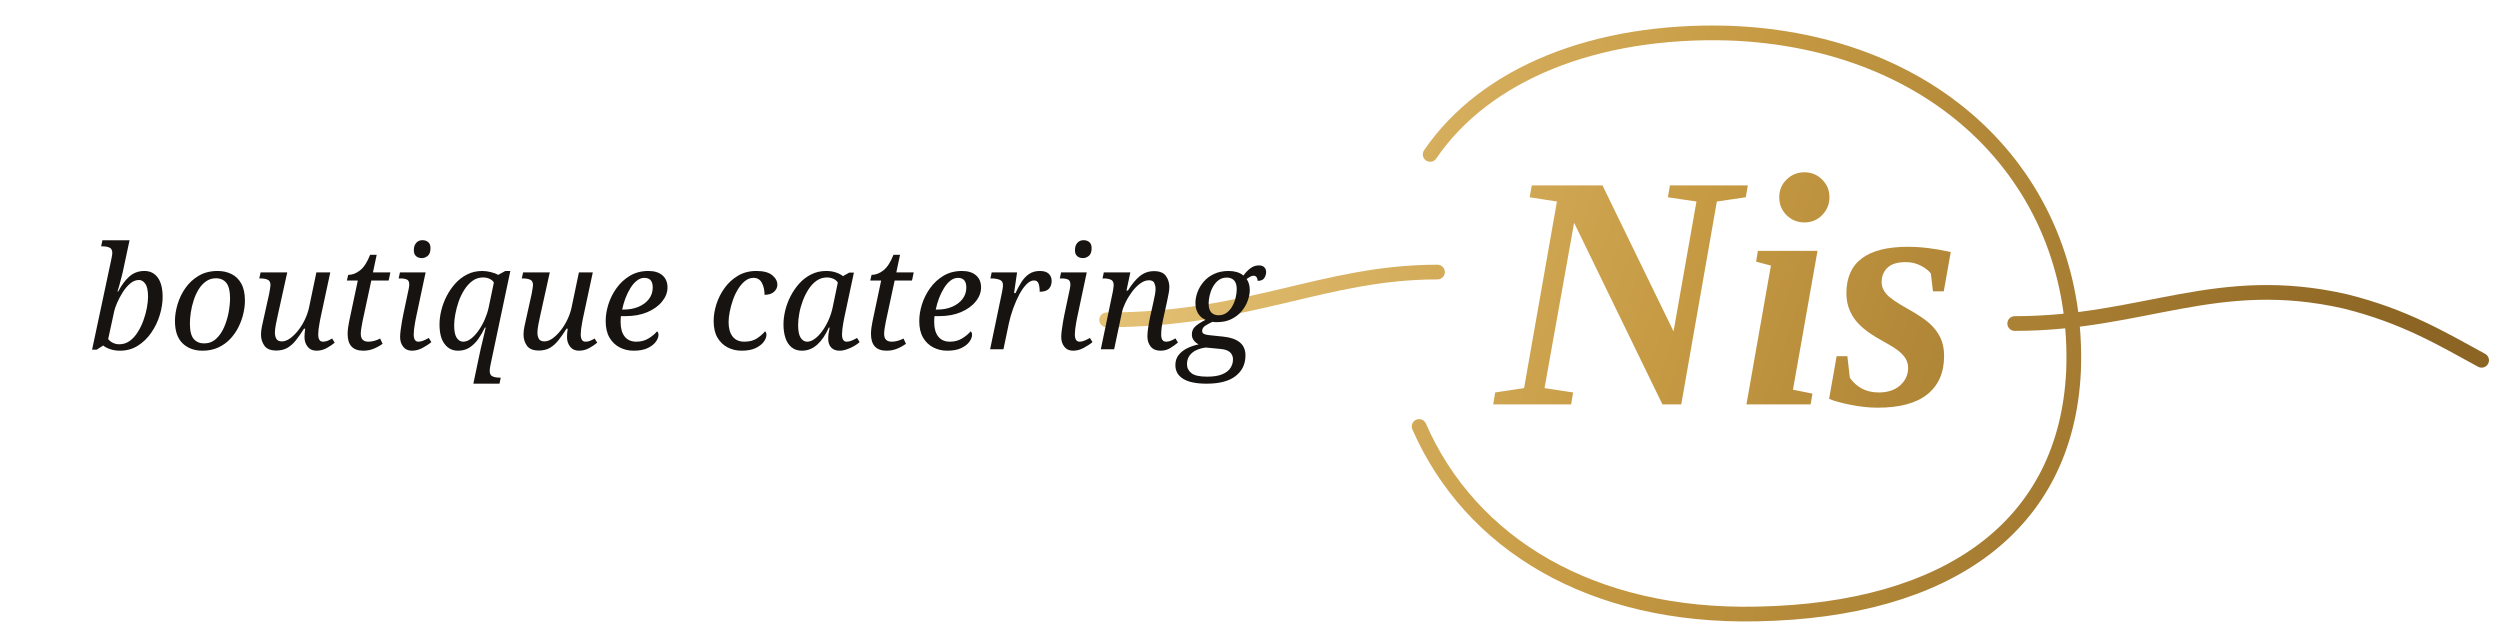
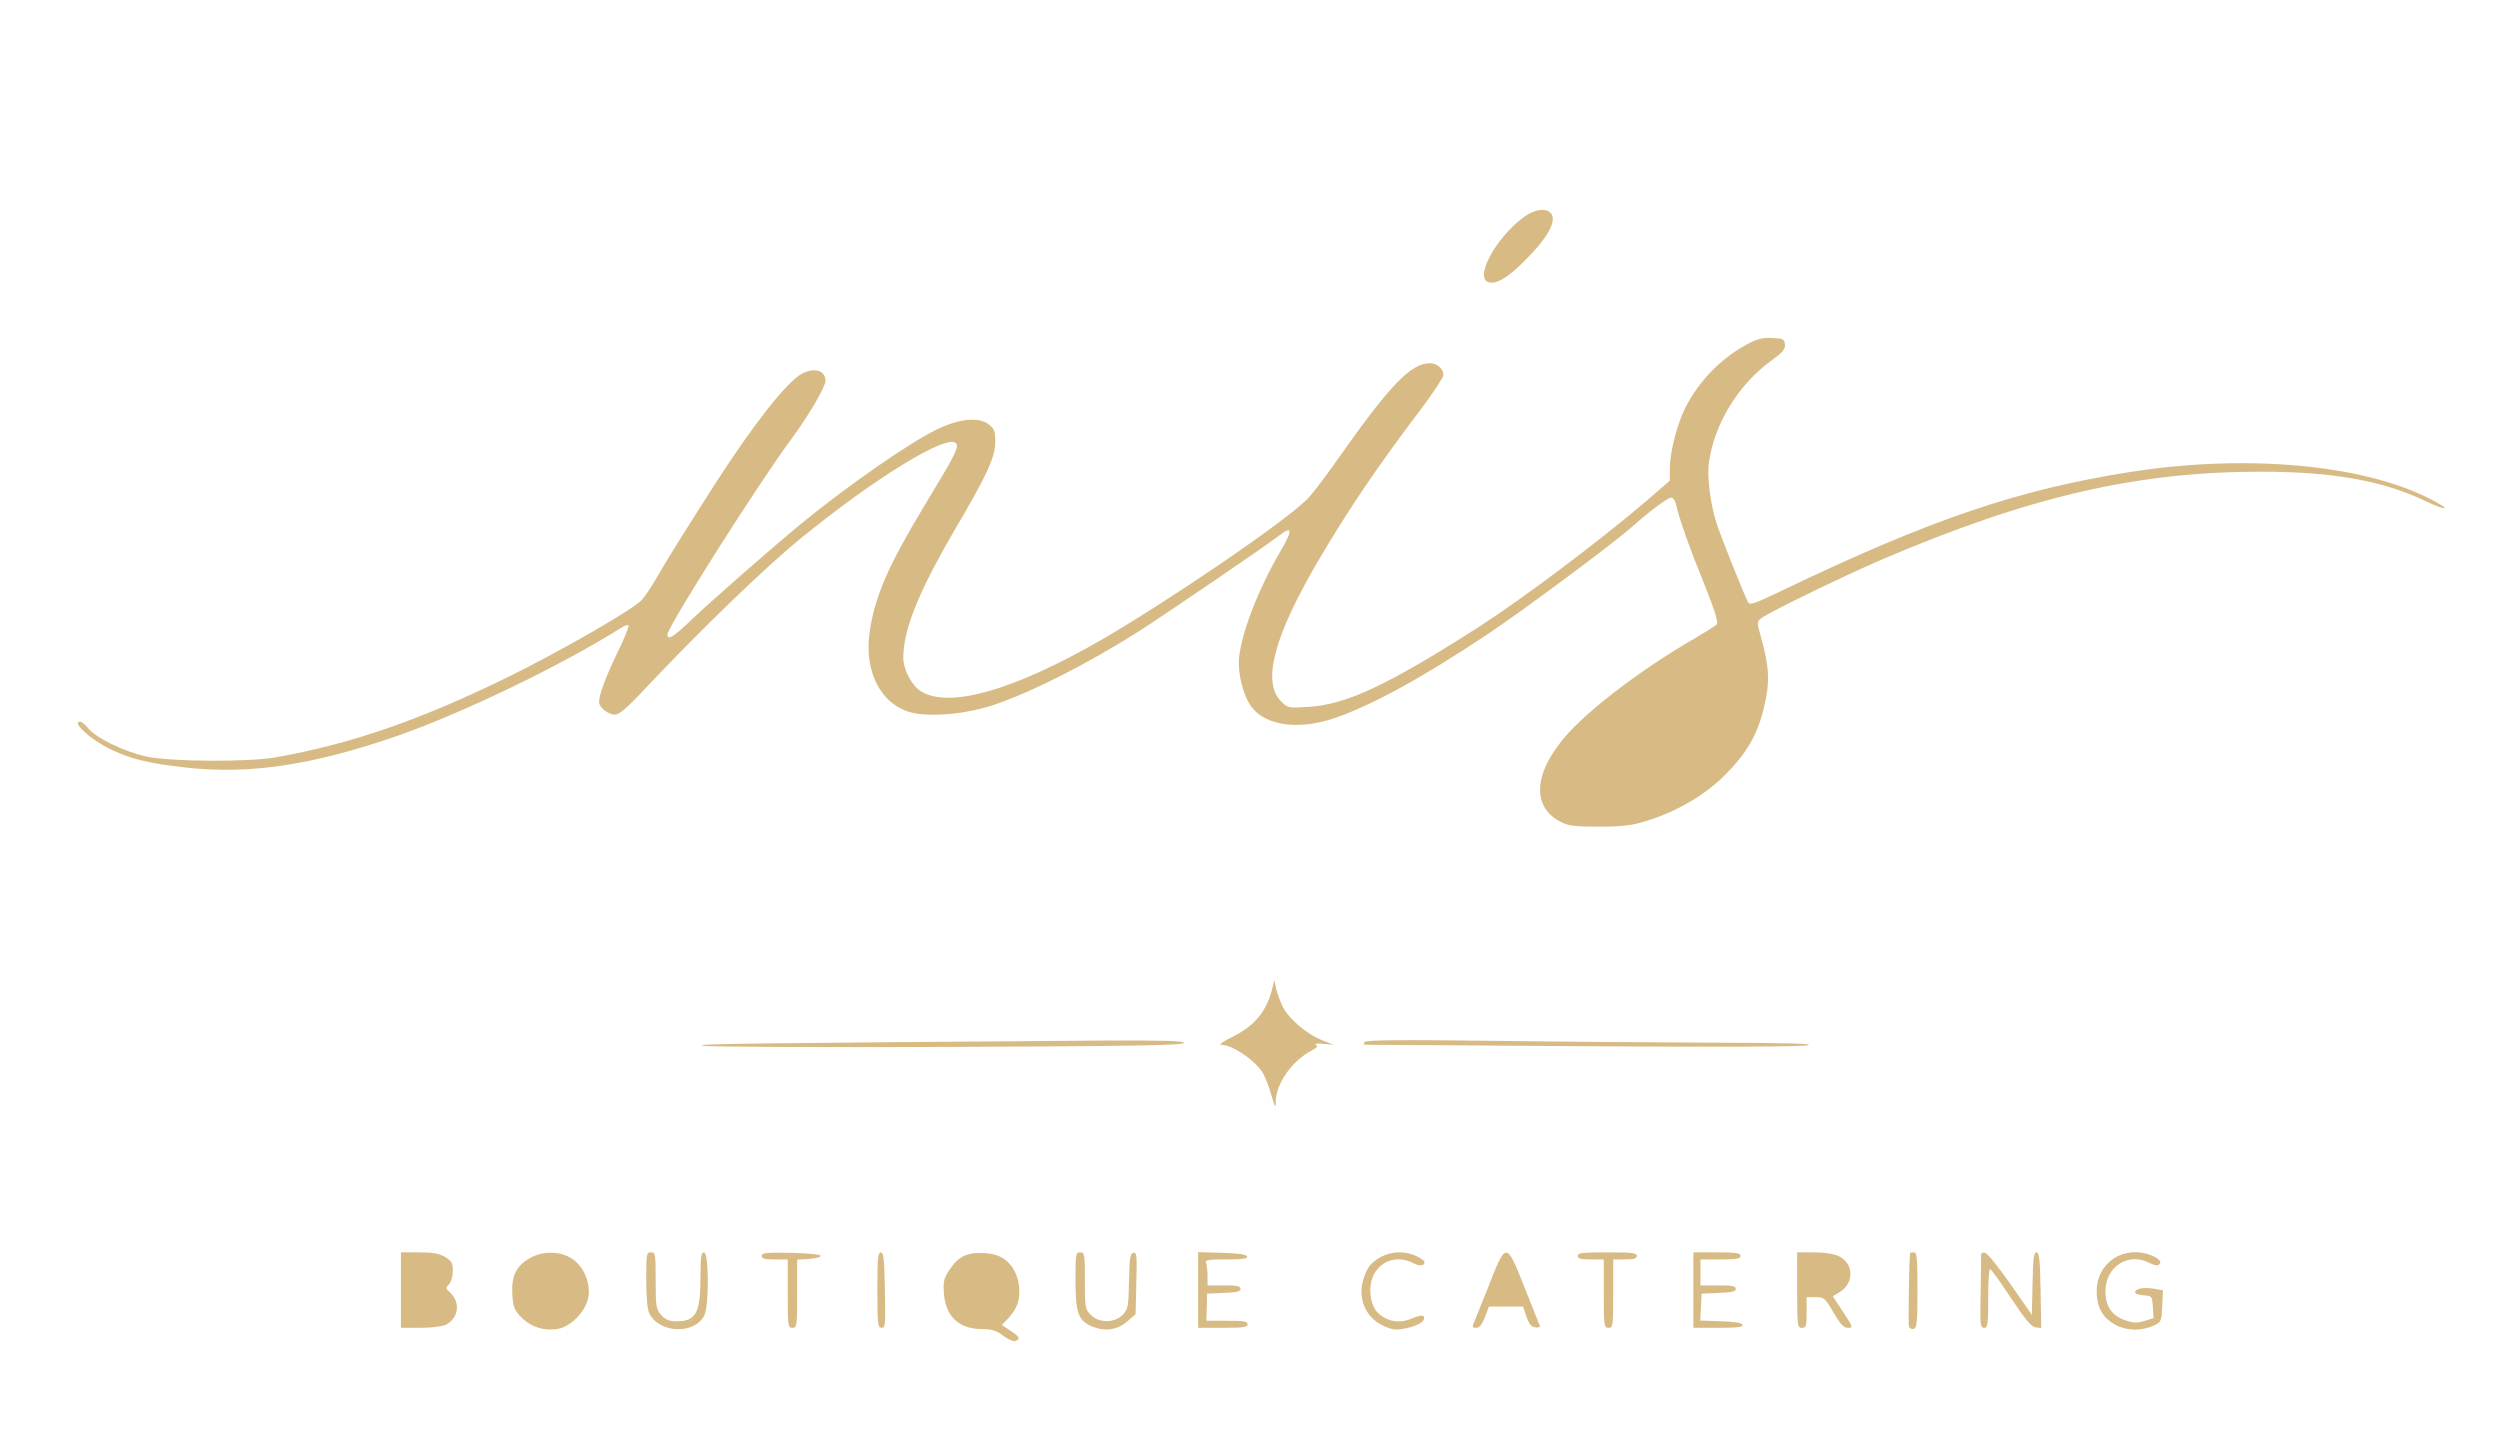
- <svg xmlns="http://www.w3.org/2000/svg" width="680" height="170" viewBox="0 0 680 170" fill="none" role="img" aria-labelledby="title desc">
-   <defs>
-     <linearGradient id="nis-gold" x1="298" y1="27" x2="635" y2="145" gradientUnits="userSpaceOnUse">
-       <stop offset="0" stop-color="#E8C77D" />
-       <stop offset="0.47" stop-color="#C69A43" />
-       <stop offset="1" stop-color="#8C6524" />
-     </linearGradient>
-   </defs>
-   <g aria-hidden="true">
-     <path d="M301 87C340 87 360 74 391 74" stroke="url(#nis-gold)" stroke-width="4" stroke-linecap="round" />
-     <path d="M548 88C583 88 603 74 638 82C654 86 664 92 675 98" stroke="url(#nis-gold)" stroke-width="4" stroke-linecap="round" />
-     <path d="M389 42C404 20 434 8 470 9C528 11 566 50 564 101C562 143 530 166 478 167C433 168 400 148 386 116" stroke="url(#nis-gold)" stroke-width="4" stroke-linecap="round" />
+ <svg xmlns="http://www.w3.org/2000/svg" version="1.0" width="1060" height="610" viewBox="30 330 1060 610" preserveAspectRatio="xMidYMid meet">
+   <g transform="translate(0,1402) scale(0.1,-0.1)" fill="#d8bb84" stroke="none">
+     <path d="M6880 9809 c17 -31 -21 -100 -105 -184 -76 -78 -123 -108 -158 -103 -72 10 22 189 146 279 49 35 101 39 117 8z m988 -549 c2 -21 -8 -33 -59 -70 -141 -103 -243 -272 -264 -437 -7 -57 7 -168 32 -248 15 -50 117 -304 134 -337 8 -15 24 -10 147 49 627 301 1004 429 1482 503 484 75 974 31 1259 -113 98 -49 84 -59 -16 -11 -180 86 -393 124 -697 124 -527 0 -984 -106 -1608 -373 -171 -74 -474 -221 -511 -249 -18 -13 -18 -16 1 -85 34 -121 37 -186 12 -289 -27 -118 -74 -199 -170 -294 -86 -84 -202 -152 -330 -191 -61 -19 -98 -24 -200 -24 -110 0 -130 3 -166 22 -124 66 -110 214 36 375 103 113 326 281 537 402 44 26 86 52 92 59 7 10 -7 56 -54 173 -62 152 -106 277 -119 337 -4 15 -13 27 -20 27 -15 0 -90 -56 -170 -127 -78 -69 -457 -351 -610 -453 -277 -185 -494 -303 -651 -356 -149 -50 -288 -31 -348 48 -36 46 -61 148 -53 214 13 110 84 291 173 443 56 95 54 115 -8 67 -64 -49 -474 -328 -589 -402 -216 -137 -457 -260 -620 -314 -101 -34 -235 -49 -322 -36 -146 22 -230 173 -199 358 24 149 81 276 233 528 129 213 146 246 131 261 -39 39 -343 -147 -658 -404 -151 -123 -418 -381 -657 -634 -82 -88 -112 -113 -132 -113 -27 0 -66 31 -66 53 0 31 26 101 76 206 31 62 52 116 49 119 -3 4 -16 0 -28 -8 -257 -162 -679 -365 -952 -460 -360 -125 -631 -165 -900 -134 -154 17 -230 36 -312 75 -87 41 -173 119 -132 119 6 0 21 -13 35 -30 34 -40 147 -95 241 -117 98 -23 435 -25 553 -4 320 57 612 158 985 341 212 104 516 278 563 323 12 11 43 57 69 102 49 85 115 190 246 395 165 256 305 433 368 466 54 27 99 13 99 -31 0 -26 -75 -153 -145 -247 -132 -177 -525 -796 -525 -828 0 -27 26 -11 106 66 82 78 349 312 469 410 195 159 446 333 563 391 96 48 182 57 225 23 23 -18 27 -29 27 -74 0 -63 -35 -140 -165 -361 -158 -269 -225 -433 -225 -554 0 -51 38 -122 78 -144 122 -71 393 8 760 219 293 170 779 501 876 599 18 18 70 86 116 151 233 332 321 424 404 424 29 0 56 -24 56 -50 0 -10 -42 -74 -93 -142 -186 -245 -311 -430 -439 -648 -187 -320 -238 -512 -156 -594 29 -28 30 -29 116 -23 161 9 340 94 727 342 185 119 518 370 708 533 l97 84 0 52 c0 67 31 189 66 258 58 114 156 214 269 272 38 20 62 25 100 23 45 -2 50 -4 53 -27z m-2129 -2809 c27 -52 99 -113 163 -140 l53 -21 -44 4 c-26 3 -39 1 -32 -4 10 -6 6 -12 -17 -24 -83 -43 -151 -139 -153 -216 0 -31 -2 -29 -18 25 -9 33 -25 74 -34 91 -27 52 -130 124 -178 124 -13 0 6 14 49 35 94 47 145 111 168 210 l7 30 8 -38 c5 -20 18 -55 28 -76z m-419 -153 c0 -10 -208 -14 -998 -17 -561 -2 -1017 0 -1042 5 -42 8 182 11 1693 22 272 1 347 -1 347 -10z m2260 1 c303 -1 414 -4 385 -11 -26 -6 -363 -8 -955 -4 -503 4 -919 6 -923 6 -5 0 -5 5 -1 12 5 8 140 10 538 5 292 -4 722 -7 956 -8z m-5392 -909 c27 -17 32 -25 32 -59 0 -23 -7 -46 -16 -56 -15 -15 -15 -18 5 -36 45 -42 35 -109 -19 -136 -14 -7 -62 -13 -107 -13 l-83 0 0 160 0 160 78 0 c59 0 85 -5 110 -20z m542 -10 c46 -33 74 -100 65 -157 -9 -61 -73 -128 -131 -138 -59 -9 -114 9 -154 50 -30 31 -34 42 -38 98 -4 79 18 122 79 155 56 30 130 27 179 -8z m350 -89 c0 -110 2 -122 23 -146 15 -18 33 -26 57 -27 90 -3 110 31 110 187 0 87 3 105 15 105 21 0 22 -228 1 -268 -42 -81 -190 -76 -233 9 -8 15 -13 68 -13 142 0 110 1 117 20 117 19 0 20 -7 20 -119z m700 104 c0 -5 -22 -11 -50 -13 l-50 -3 0 -145 c0 -137 -1 -144 -20 -144 -19 0 -20 7 -20 145 l0 145 -55 0 c-43 0 -55 3 -55 15 0 13 18 15 125 13 75 -2 125 -7 125 -13z m272 -145 c3 -147 2 -160 -14 -160 -16 0 -18 14 -18 160 0 133 2 160 15 160 11 0 15 -28 17 -160z m507 131 c40 -29 63 -79 63 -137 0 -47 -13 -76 -49 -116 l-25 -26 36 -24 c39 -25 44 -36 21 -44 -7 -3 -31 7 -51 22 -30 23 -47 28 -95 29 -95 1 -150 55 -157 152 -3 50 0 64 24 99 36 56 75 75 145 71 39 -2 65 -10 88 -26z m341 -91 c0 -115 1 -122 25 -145 35 -36 102 -35 136 1 22 24 24 34 26 142 2 98 5 118 19 120 14 3 15 -11 12 -128 l-3 -132 -32 -28 c-43 -38 -92 -47 -148 -26 -63 25 -75 56 -75 200 0 109 1 116 20 116 19 0 20 -7 20 -120z m688 103 c3 -10 -19 -13 -88 -13 -80 0 -91 -2 -86 -16 3 -9 6 -33 6 -55 l0 -39 70 0 c55 0 70 -3 70 -15 0 -11 -17 -15 -71 -17 l-71 -3 -1 -57 -2 -58 87 0 c72 0 88 -3 88 -15 0 -12 -18 -15 -105 -15 l-105 0 0 160 0 161 102 -3 c70 -2 103 -7 106 -15z m718 1 c19 -9 34 -20 34 -25 0 -17 -21 -19 -49 -4 -61 31 -128 14 -162 -42 -30 -48 -23 -134 13 -169 38 -38 93 -47 145 -24 26 11 45 15 49 9 11 -18 -17 -38 -70 -50 -47 -10 -58 -9 -99 9 -75 33 -111 114 -87 195 6 23 19 51 28 61 49 55 131 72 198 40z m459 -135 c33 -83 62 -156 64 -161 2 -5 -7 -8 -20 -6 -16 2 -26 14 -37 46 l-14 42 -72 0 -73 0 -17 -45 c-13 -32 -23 -45 -37 -45 -18 0 -19 2 -3 38 8 20 30 75 49 122 82 210 80 210 160 9z m475 136 c0 -11 -12 -15 -50 -15 l-50 0 0 -145 c0 -138 -1 -145 -20 -145 -19 0 -20 7 -20 145 l0 145 -55 0 c-42 0 -55 3 -55 15 0 13 21 15 125 15 104 0 125 -2 125 -15z m440 0 c0 -12 -16 -15 -85 -15 l-85 0 0 -55 0 -55 75 0 c59 0 75 -3 75 -15 0 -11 -17 -15 -72 -17 l-73 -3 -3 -57 -3 -57 87 -3 c59 -2 89 -7 92 -15 3 -10 -22 -13 -102 -13 l-106 0 0 160 0 160 100 0 c82 0 100 -3 100 -15z m416 -1 c64 -30 67 -114 5 -152 l-30 -18 44 -67 c42 -64 43 -67 20 -67 -18 0 -31 14 -61 65 -36 62 -40 65 -76 65 l-38 0 0 -65 c0 -58 -2 -65 -20 -65 -19 0 -20 7 -20 160 l0 160 71 0 c44 0 84 -6 105 -16z m334 -143 c0 -134 -2 -160 -15 -165 -9 -3 -18 1 -21 9 -4 10 1 295 5 313 1 1 8 2 16 2 13 0 15 -24 15 -159z m395 24 l90 -130 3 133 c2 106 5 132 17 132 11 0 15 -30 17 -160 l3 -161 -24 3 c-18 2 -43 32 -105 125 -44 67 -84 122 -88 122 -5 1 -8 -55 -8 -124 0 -112 -2 -125 -17 -125 -17 0 -18 13 -15 152 1 84 2 157 2 161 0 5 8 7 17 5 10 -2 58 -62 108 -133z m600 121 c34 -15 44 -29 26 -40 -5 -3 -22 1 -37 9 -90 47 -187 -16 -187 -120 0 -61 25 -100 78 -121 39 -14 52 -15 86 -5 l40 12 -3 47 c-3 47 -3 47 -41 50 -24 2 -37 8 -34 15 5 15 40 20 84 12 l34 -6 -3 -67 c-3 -63 -5 -68 -33 -81 -53 -25 -115 -25 -164 1 -55 29 -81 74 -81 143 0 124 118 199 235 151z m-5583 -1355 c29 -25 32 -35 36 -94 6 -90 -3 -130 -37 -166 -47 -51 -115 -40 -147 22 -27 50 -33 95 -24 156 17 104 102 145 172 82z m418 19 c0 -8 -68 -15 -127 -13 -9 1 -13 -16 -13 -51 l0 -52 50 0 c69 0 100 -29 100 -95 0 -40 -4 -51 -31 -73 -34 -29 -88 -34 -136 -14 -37 16 -36 15 -28 27 4 8 15 6 35 -4 74 -38 145 7 138 89 -2 22 -10 32 -37 43 -31 13 -51 12 -103 -3 -15 -4 -18 1 -18 29 0 19 3 55 6 81 l7 46 78 0 c46 0 79 -4 79 -10z m369 -6 c47 -33 65 -137 40 -227 -12 -43 -56 -77 -101 -77 -84 0 -136 140 -92 250 26 64 101 90 153 54z m695 -5 c40 -31 31 -119 -12 -119 -12 0 -8 -8 16 -26 26 -20 32 -33 32 -62 0 -20 -4 -42 -8 -48 -17 -24 -59 -44 -95 -44 -47 0 -104 27 -89 42 7 7 18 5 33 -6 31 -21 82 -20 107 2 52 43 29 110 -40 115 -45 2 -52 27 -9 27 41 0 74 42 61 76 -7 18 -7 23 2 18 7 -4 8 -3 4 4 -12 21 -75 25 -117 9 -44 -18 -53 -5 -11 17 39 22 95 20 126 -5z m426 5 c0 -8 -19 -10 -60 -7 -82 7 -86 5 -82 -56 l4 -52 33 7 c22 4 45 0 68 -11 93 -44 51 -185 -55 -185 -43 0 -102 26 -93 40 4 6 18 4 35 -5 77 -40 150 9 134 90 -8 43 -52 62 -110 46 -21 -6 -39 -9 -41 -7 -2 2 -1 37 3 78 l6 74 79 -1 c52 0 79 -4 79 -11z m368 0 c37 -26 56 -73 56 -144 0 -100 -41 -160 -109 -160 -29 0 -72 22 -87 44 -19 28 -28 113 -18 166 17 92 95 139 158 94z m413 -10 c20 -18 28 -104 9 -104 -5 0 -10 -8 -10 -17 0 -9 -29 -45 -65 -79 -74 -69 -74 -69 37 -69 50 0 68 -4 68 -13 0 -10 -24 -13 -105 -11 -58 1 -105 5 -105 7 0 3 30 36 66 74 80 85 104 123 104 165 0 56 -80 74 -125 29 -13 -13 -28 -20 -34 -16 -12 7 21 42 49 53 26 11 91 0 111 -19z m374 16 c3 -5 0 -10 -9 -10 -24 0 -75 -49 -96 -93 -27 -54 -25 -61 6 -32 68 63 176 -3 157 -96 -12 -61 -91 -97 -146 -67 -39 21 -50 40 -55 94 -6 67 30 145 85 187 39 29 49 32 58 17z m345 -150 c0 -123 -3 -160 -13 -160 -9 0 -12 33 -12 140 0 77 3 140 8 140 4 0 7 5 7 12 0 6 -10 2 -22 -9 -25 -23 -68 -39 -68 -26 1 8 80 62 93 63 4 0 7 -72 7 -160z m410 148 c0 -10 -19 -12 -70 -10 l-70 4 0 -57 0 -56 33 6 c47 9 104 -16 118 -52 5 -15 7 -45 4 -66 -12 -68 -88 -96 -170 -61 -24 10 -34 19 -28 25 6 6 20 4 39 -6 40 -20 76 -19 106 5 29 22 43 73 28 100 -16 29 -73 44 -116 30 -19 -7 -37 -10 -38 -8 -1 1 -1 38 2 81 l4 77 79 0 c57 0 79 -4 79 -12z m-2680 -188 c0 -6 -27 -10 -60 -10 -33 0 -60 4 -60 10 0 6 27 10 60 10 33 0 60 -4 60 -10z" />
+     <path d="M3619 8403 c-13 -16 -12 -17 4 -4 9 7 17 15 17 17 0 8 -8 3 -21 -13z" />
+     <path d="M3559 8353 c-13 -16 -12 -17 4 -4 9 7 17 15 17 17 0 8 -8 3 -21 -13z" />
+     <path d="M3499 8303 c-13 -16 -12 -17 4 -4 9 7 17 15 17 17 0 8 -8 3 -21 -13z" />
+     <path d="M2825 8020 c-3 -6 1 -7 9 -4 18 7 21 14 7 14 -6 0 -13 -4 -16 -10z" />
+     <path d="M7470 7937 c-253 -159 -403 -275 -486 -376 -93 -113 -115 -186 -70 -238 21 -25 32 -28 99 -31 58 -3 91 1 143 18 325 104 536 394 471 645 -8 28 -20 51 -28 52 -8 2 -66 -30 -129 -70z" />
+     <path d="M2755 7980 c-3 -6 1 -7 9 -4 18 7 21 14 7 14 -6 0 -13 -4 -16 -10z" />
+     <path d="M2610 7900 c-19 -11 -31 -19 -27 -20 11 0 67 29 67 35 0 7 -1 7 -40 -15z" />
+     <path d="M4845 7910 c-3 -6 1 -7 9 -4 18 7 21 14 7 14 -6 0 -13 -4 -16 -10z" />
+     <path d="M6355 7900 c-3 -6 1 -7 9 -4 18 7 21 14 7 14 -6 0 -13 -4 -16 -10z" />
+     <path d="M4338 7733 c7 -3 16 -2 19 1 4 3 -2 6 -13 5 -11 0 -14 -3 -6 -6z" />
+     <path d="M2110 7670 c-8 -5 -10 -10 -5 -10 6 0 17 5 25 10 8 5 11 10 5 10 -5 0 -17 -5 -25 -10z" />
+     <path d="M1945 7610 c-13 -6 -15 -9 -5 -9 8 0 22 4 30 9 18 12 2 12 -25 0z" />
+     <path d="M1778 7553 c7 -3 16 -2 19 1 4 3 -2 6 -13 5 -11 0 -14 -3 -6 -6z" />
+     <path d="M1618 7513 c7 -3 16 -2 19 1 4 3 -2 6 -13 5 -11 0 -14 -3 -6 -6z" />
+     <path d="M1568 7503 c7 -3 16 -2 19 1 4 3 -2 6 -13 5 -11 0 -14 -3 -6 -6z" />
+     <path d="M1518 7493 c7 -3 16 -2 19 1 4 3 -2 6 -13 5 -11 0 -14 -3 -6 -6z" />
+     <path d="M1468 7483 c7 -3 16 -2 19 1 4 3 -2 6 -13 5 -11 0 -14 -3 -6 -6z" />
+     <path d="M1243 7463 c9 -2 23 -2 30 0 6 3 -1 5 -18 5 -16 0 -22 -2 -12 -5z" />
+     <path d="M7083 7263 c9 -2 23 -2 30 0 6 3 -1 5 -18 5 -16 0 -22 -2 -12 -5z" />
+     <path d="M2040 5325 l0 -55 51 0 c66 0 89 13 89 50 0 39 -32 60 -92 60 l-48 0 0 -55z" />
+     <path d="M2040 5180 l0 -60 60 0 c47 0 64 4 80 20 50 50 6 100 -89 100 l-51 0 0 -60z" />
+     <path d="M2569 5365 c-40 -22 -63 -64 -63 -118 0 -56 24 -94 77 -120 100 -50 202 50 166 164 -24 76 -111 111 -180 74z" />
+     <path d="M4399 5365 c-39 -21 -61 -62 -62 -115 -1 -75 42 -125 117 -137 30 -5 36 -3 36 12 0 12 5 15 17 11 39 -15 92 81 77 141 -21 86 -111 129 -185 88z" />
+     <path d="M6655 5291 c-14 -39 -27 -73 -28 -77 -2 -8 92 -17 109 -10 9 4 5 23 -15 75 -15 39 -30 73 -33 76 -3 4 -18 -25 -33 -64z" />
+     <path d="M7960 5315 l0 -65 49 0 c55 0 101 28 101 61 0 11 -11 31 -25 44 -19 20 -34 25 -75 25 l-50 0 0 -65z" />
  </g>
-   <text x="407" y="110" fill="url(#nis-gold)" font-family="Georgia, 'Times New Roman', serif" font-size="91" font-style="italic" font-weight="600" letter-spacing="0">Nis</text>
-   <text x="24" y="95" fill="#171310" font-family="'Playfair Display', Georgia, serif" font-size="39" font-style="italic" font-weight="500" letter-spacing="0" aria-hidden="true">boutique catering</text>
</svg>
